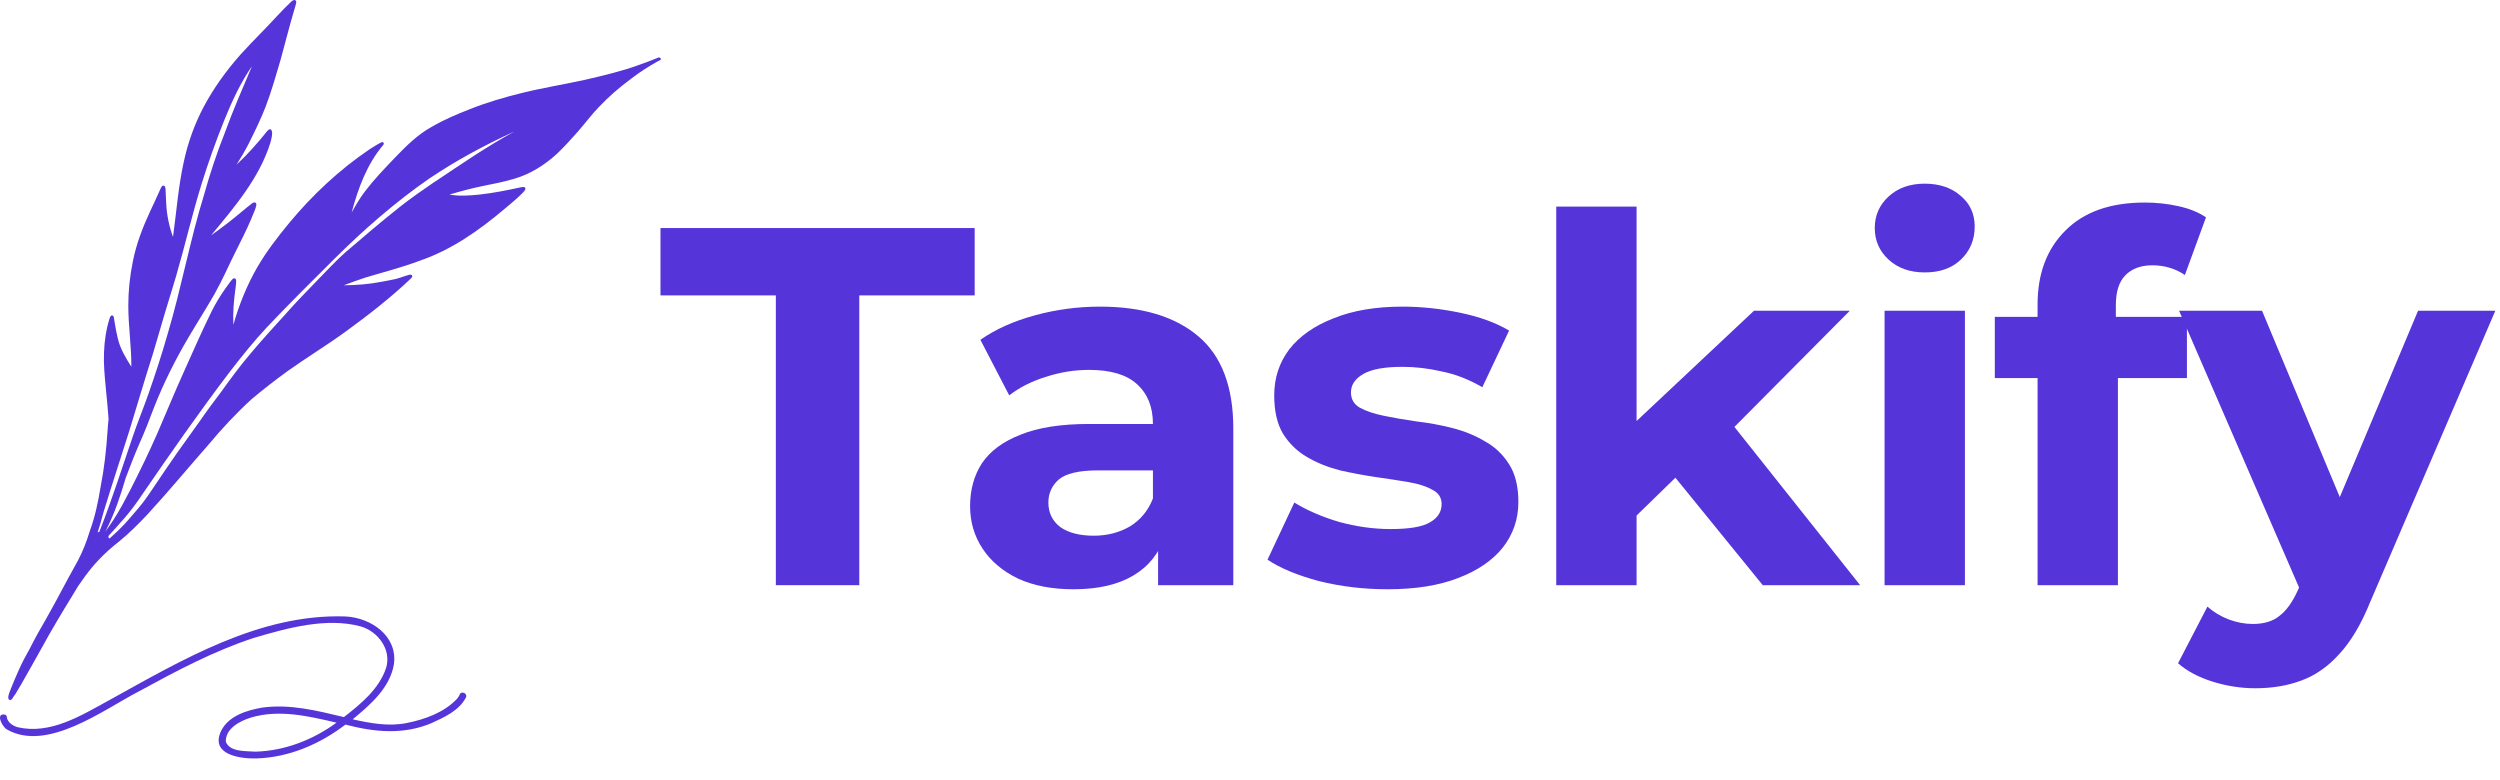
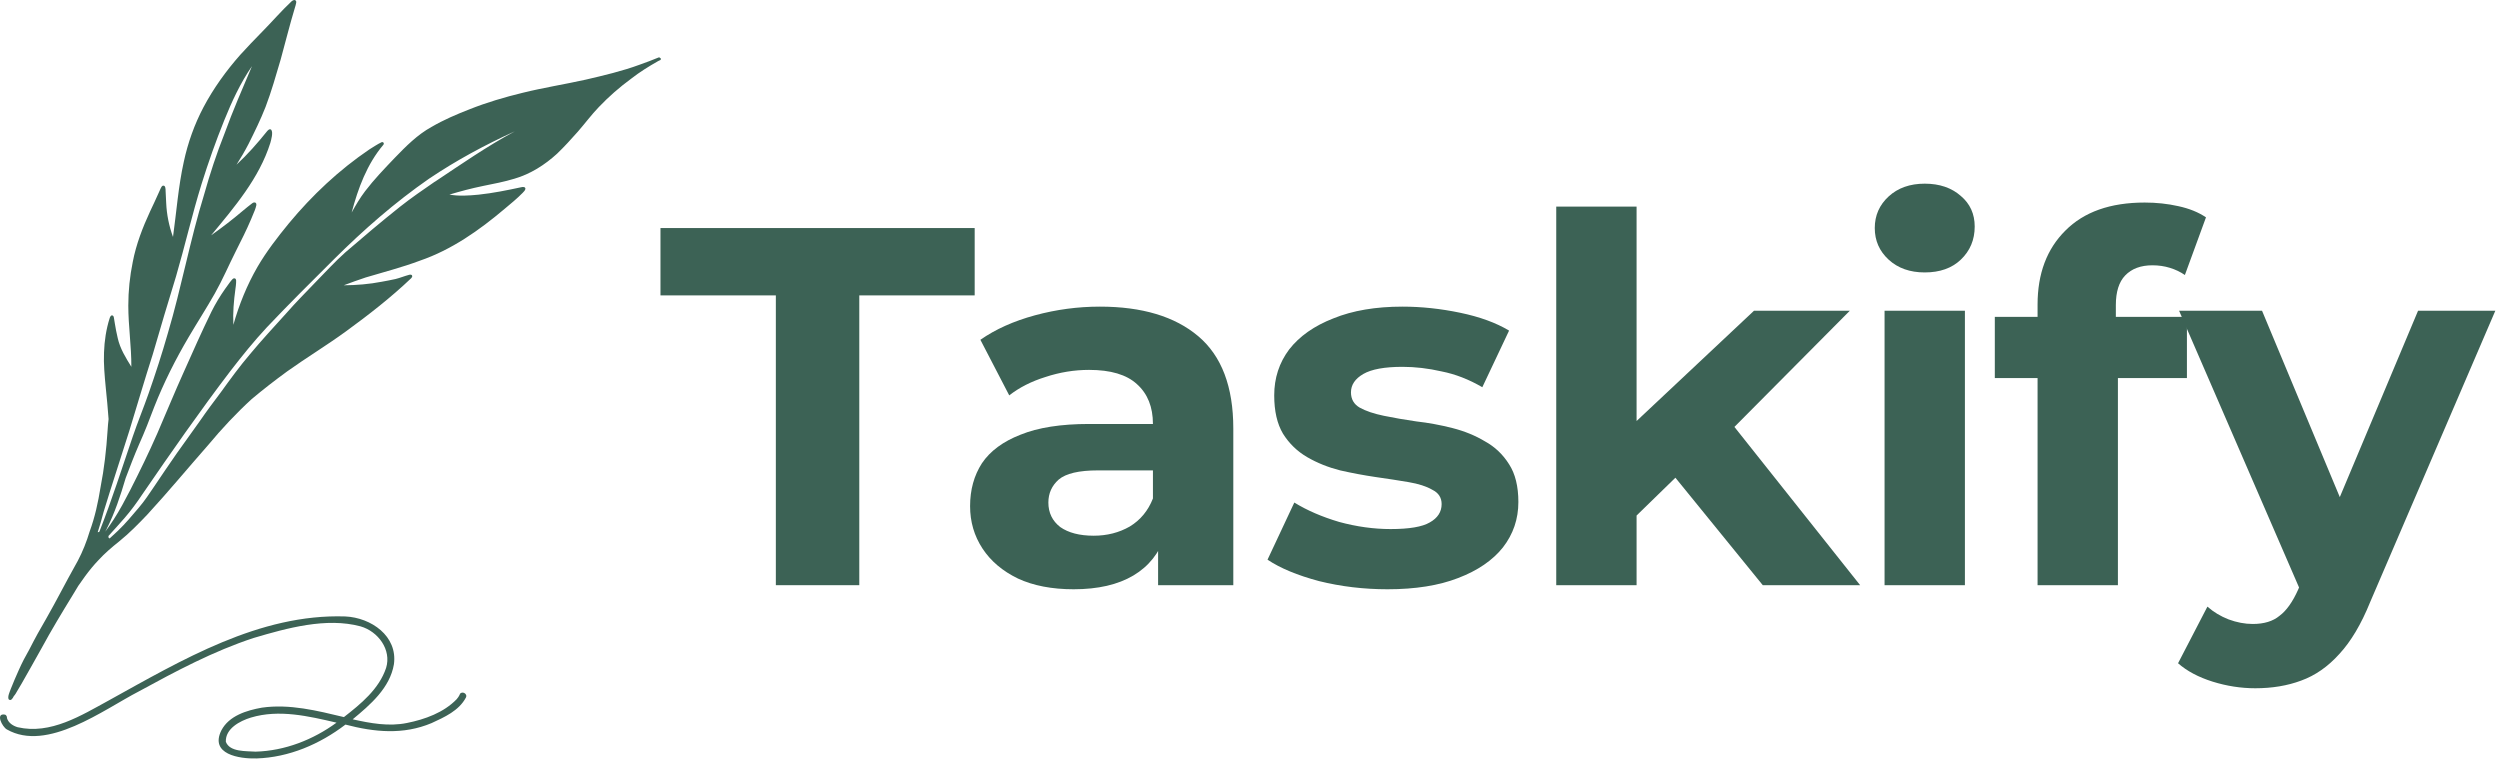
<svg xmlns="http://www.w3.org/2000/svg" width="109" height="34" viewBox="0 0 109 34" fill="none">
-   <path d="M28.791 2.54C28.778 2.514 28.747 2.496 28.716 2.505C28.446 2.62 28.175 2.717 27.896 2.818C27.13 3.101 26.332 3.287 25.535 3.473C24.622 3.676 23.692 3.822 22.784 4.047C22 4.237 21.22 4.467 20.467 4.767C19.9 4.988 19.341 5.227 18.819 5.532C18.198 5.872 17.698 6.38 17.21 6.884C16.763 7.353 16.311 7.821 15.917 8.338C15.695 8.63 15.509 8.948 15.332 9.266C15.611 8.214 16.001 7.154 16.714 6.314C16.767 6.248 16.705 6.168 16.63 6.204C16.448 6.292 16.28 6.407 16.107 6.513C14.787 7.406 13.608 8.515 12.594 9.739C12.098 10.344 11.619 10.963 11.225 11.639C10.768 12.43 10.423 13.283 10.175 14.162C10.148 13.641 10.193 13.12 10.264 12.603C10.277 12.51 10.29 12.421 10.294 12.329C10.294 12.267 10.312 12.178 10.25 12.143C10.206 12.121 10.162 12.143 10.131 12.178C10.091 12.218 10.06 12.262 10.024 12.306C9.953 12.399 9.882 12.496 9.816 12.594C9.595 12.908 9.395 13.239 9.222 13.584C8.797 14.454 8.407 15.334 8.013 16.218C7.614 17.101 7.246 18.003 6.861 18.891C6.493 19.731 6.09 20.557 5.674 21.375C5.448 21.812 5.217 22.25 4.947 22.665C4.832 22.842 4.712 23.014 4.588 23.182C4.606 23.147 4.624 23.116 4.641 23.081C5.005 22.369 5.253 21.609 5.479 20.844C5.665 20.354 5.851 19.863 6.059 19.386C6.303 18.843 6.52 18.29 6.728 17.733C7.144 16.681 7.65 15.674 8.226 14.697C8.598 14.065 8.996 13.447 9.36 12.806C9.701 12.205 9.971 11.569 10.281 10.954C10.512 10.495 10.746 10.035 10.946 9.562C11.003 9.43 11.061 9.293 11.114 9.156C11.136 9.089 11.163 9.019 11.176 8.948C11.176 8.921 11.181 8.89 11.163 8.864C11.123 8.802 11.043 8.824 10.995 8.864C10.853 8.97 10.72 9.08 10.582 9.195C10.139 9.571 9.679 9.925 9.205 10.26C10.219 9.032 11.3 7.777 11.787 6.23C11.823 6.098 11.92 5.766 11.823 5.656C11.757 5.598 11.681 5.678 11.641 5.726C11.229 6.239 10.795 6.734 10.312 7.18C10.498 6.889 10.675 6.588 10.835 6.279C11.101 5.748 11.362 5.214 11.579 4.661C11.836 3.985 12.031 3.291 12.235 2.602C12.443 1.851 12.629 1.091 12.855 0.344C12.877 0.273 12.9 0.202 12.913 0.127C12.913 0.105 12.922 0.079 12.913 0.056C12.9 0.017 12.851 -0.01 12.811 0.003C12.775 0.012 12.74 0.034 12.709 0.061C12.257 0.485 11.854 0.958 11.42 1.395C11.101 1.723 10.777 2.054 10.472 2.394C9.856 3.092 9.307 3.853 8.872 4.675C8.478 5.421 8.19 6.23 8.013 7.056C7.774 8.135 7.694 9.24 7.543 10.331C7.37 9.858 7.269 9.359 7.246 8.851C7.238 8.683 7.229 8.506 7.22 8.325C7.22 8.241 7.22 8.06 7.091 8.099C7.051 8.121 7.029 8.166 7.007 8.21C6.967 8.289 6.932 8.373 6.896 8.457C6.786 8.714 6.662 8.961 6.546 9.213C6.219 9.92 5.935 10.654 5.789 11.418C5.66 12.046 5.594 12.687 5.594 13.323C5.594 14.216 5.731 15.095 5.727 15.992C5.483 15.599 5.235 15.201 5.133 14.742C5.08 14.525 5.04 14.308 5.005 14.092C4.996 14.03 4.982 13.964 4.974 13.902C4.965 13.858 4.965 13.8 4.929 13.769C4.85 13.707 4.796 13.813 4.779 13.88C4.628 14.357 4.553 14.861 4.535 15.365C4.513 15.873 4.562 16.381 4.61 16.889C4.655 17.349 4.703 17.808 4.734 18.272C4.712 18.44 4.703 18.608 4.69 18.776C4.637 19.603 4.544 20.429 4.384 21.242C4.278 21.896 4.141 22.541 3.91 23.169C3.777 23.615 3.605 24.048 3.388 24.459C3.352 24.517 3.321 24.579 3.29 24.636C2.86 25.401 2.466 26.183 2.032 26.943C1.77 27.389 1.518 27.844 1.283 28.308C1.11 28.609 0.951 28.914 0.813 29.228C0.694 29.493 0.579 29.762 0.472 30.032C0.432 30.147 0.317 30.377 0.379 30.491C0.472 30.575 0.548 30.465 0.605 30.346C0.619 30.332 0.632 30.319 0.641 30.306C0.676 30.257 0.707 30.209 0.734 30.156C0.805 30.036 0.876 29.921 0.942 29.806C1.234 29.298 1.518 28.786 1.806 28.273C2.236 27.478 2.705 26.704 3.179 25.931C3.259 25.803 3.334 25.674 3.414 25.542C3.512 25.401 3.609 25.264 3.711 25.122C3.893 24.875 4.088 24.636 4.3 24.415C4.562 24.128 4.889 23.849 5.195 23.606C5.638 23.248 6.037 22.842 6.427 22.431C7.335 21.445 8.19 20.411 9.076 19.404C9.665 18.697 10.299 18.016 10.977 17.397C11.477 16.978 11.996 16.575 12.523 16.191C13.365 15.59 14.251 15.055 15.088 14.445C16.076 13.725 17.042 12.974 17.928 12.13C17.955 12.099 17.986 12.063 17.968 12.019C17.95 11.962 17.879 11.971 17.831 11.984C17.631 12.037 17.441 12.117 17.246 12.165C17.046 12.209 16.843 12.249 16.643 12.284C16.098 12.39 15.54 12.435 14.986 12.439C15.301 12.32 15.62 12.205 15.939 12.099C16.732 11.86 17.534 11.657 18.309 11.365C19.687 10.892 20.892 10.044 21.995 9.111C22.265 8.886 22.54 8.661 22.788 8.409C22.832 8.356 22.899 8.307 22.908 8.232C22.908 8.144 22.802 8.144 22.735 8.161C22.115 8.294 21.49 8.422 20.861 8.488C20.445 8.528 20.01 8.559 19.594 8.484C20.077 8.338 20.564 8.21 21.06 8.108C21.521 8.015 21.986 7.927 22.434 7.79C23.129 7.587 23.754 7.189 24.286 6.703C24.605 6.398 24.901 6.071 25.194 5.74C25.504 5.386 25.783 5.006 26.111 4.666C26.541 4.215 27.01 3.804 27.511 3.437C27.883 3.145 28.282 2.898 28.694 2.664C28.725 2.646 28.756 2.637 28.787 2.62C28.814 2.602 28.822 2.571 28.809 2.54H28.791ZM4.579 23.536C4.579 23.536 4.579 23.536 4.57 23.536H4.575H4.579ZM5.638 18.785C5.979 17.671 6.307 16.553 6.662 15.444C6.994 14.308 7.326 13.173 7.676 12.046C8.066 10.711 8.376 9.354 8.788 8.024C9.081 7.087 9.408 6.159 9.776 5.249C10.108 4.427 10.481 3.618 10.986 2.885C10.574 3.861 10.148 4.829 9.789 5.824C9.444 6.694 9.151 7.582 8.899 8.484C8.283 10.477 7.911 12.536 7.317 14.534C7.065 15.418 6.781 16.293 6.476 17.163C6.258 17.786 6.001 18.409 5.789 19.032C5.315 20.416 4.876 21.812 4.336 23.173C4.327 23.182 4.318 23.191 4.309 23.2C4.291 23.195 4.274 23.2 4.26 23.204C4.353 22.913 4.442 22.616 4.517 22.32C4.876 21.136 5.27 19.965 5.638 18.785ZM18.956 7.923C18.442 8.276 17.928 8.63 17.441 9.014C16.63 9.659 15.841 10.327 15.057 11.003C14.601 11.409 14.189 11.865 13.759 12.302C13.334 12.744 12.904 13.177 12.501 13.637C11.965 14.233 11.415 14.821 10.902 15.44C10.45 15.97 10.037 16.536 9.63 17.101C9.329 17.503 9.023 17.906 8.739 18.321C8.403 18.803 8.053 19.271 7.716 19.753C7.379 20.239 7.047 20.725 6.719 21.216C6.511 21.525 6.303 21.839 6.059 22.126C5.771 22.466 5.474 22.824 5.146 23.138C5.022 23.248 4.903 23.359 4.783 23.474C4.783 23.474 4.783 23.474 4.779 23.474C4.721 23.46 4.721 23.407 4.734 23.363C4.969 23.103 5.204 22.846 5.434 22.581C5.713 22.259 5.966 21.914 6.201 21.56C7.45 19.74 8.713 17.923 10.055 16.164C10.556 15.515 11.074 14.874 11.633 14.273C12.594 13.257 13.586 12.275 14.579 11.286C15.859 10.013 17.224 8.82 18.708 7.79C19.891 6.995 21.149 6.314 22.447 5.726C21.233 6.376 20.099 7.167 18.956 7.927V7.923Z" fill="#5534DA" />
-   <path d="M20.046 30.284C20.011 30.359 19.962 30.425 19.909 30.487C19.351 31.066 18.526 31.366 17.747 31.521C16.958 31.685 16.147 31.534 15.377 31.362C16.143 30.73 17.003 29.992 17.175 28.962C17.344 27.729 16.178 26.93 15.057 26.877C11.309 26.753 7.925 28.781 4.748 30.536C3.543 31.194 2.201 32.038 0.77 31.707C0.57 31.649 0.366 31.521 0.304 31.309C0.309 31.252 0.282 31.185 0.225 31.159C-0.218 31.07 0.096 31.693 0.3 31.804C2.059 32.807 4.504 30.947 6.059 30.142C7.663 29.267 9.32 28.383 11.066 27.813C12.514 27.385 14.229 26.907 15.722 27.31C16.484 27.53 17.078 28.326 16.834 29.121C16.528 30.041 15.735 30.69 14.995 31.265C13.83 30.986 12.621 30.681 11.416 30.854C10.751 30.973 9.985 31.207 9.652 31.844C9.134 32.887 10.432 33.09 11.185 33.068C12.599 33.024 13.945 32.445 15.062 31.592C16.329 31.923 17.583 32.047 18.819 31.526C19.377 31.269 20.011 30.986 20.312 30.416C20.405 30.244 20.13 30.102 20.042 30.275L20.046 30.284ZM11.146 32.772C10.738 32.741 10.02 32.798 9.847 32.343C9.821 31.768 10.459 31.433 10.937 31.287C12.165 30.916 13.458 31.225 14.672 31.508C13.649 32.255 12.421 32.736 11.146 32.772Z" fill="#5534DA" />
-   <path d="M33.827 25.514V12.879H28.797V9.943H42.496V12.879H37.465V25.514H33.827Z" fill="#5534DA" />
-   <path d="M50.493 25.514V23.179L50.268 22.667V18.485C50.268 17.744 50.036 17.165 49.572 16.75C49.123 16.335 48.427 16.127 47.483 16.127C46.84 16.127 46.203 16.231 45.575 16.439C44.961 16.631 44.437 16.898 44.003 17.239L42.745 14.815C43.404 14.355 44.197 13.999 45.125 13.747C46.054 13.495 46.997 13.369 47.955 13.369C49.797 13.369 51.226 13.799 52.244 14.659C53.263 15.519 53.772 16.861 53.772 18.685V25.514H50.493ZM46.81 25.692C45.867 25.692 45.058 25.537 44.384 25.225C43.711 24.899 43.194 24.462 42.835 23.913C42.475 23.364 42.296 22.749 42.296 22.067C42.296 21.355 42.468 20.732 42.812 20.198C43.172 19.664 43.733 19.249 44.497 18.952C45.26 18.641 46.256 18.485 47.483 18.485H50.695V20.509H47.865C47.042 20.509 46.473 20.643 46.158 20.91C45.859 21.177 45.709 21.51 45.709 21.911C45.709 22.356 45.882 22.712 46.226 22.979C46.585 23.231 47.072 23.357 47.686 23.357C48.269 23.357 48.793 23.223 49.258 22.956C49.722 22.674 50.059 22.267 50.268 21.733L50.807 23.334C50.553 24.106 50.089 24.691 49.415 25.092C48.741 25.492 47.873 25.692 46.81 25.692Z" fill="#5534DA" />
-   <path d="M60.496 25.692C59.464 25.692 58.468 25.574 57.51 25.336C56.566 25.084 55.818 24.773 55.264 24.402L56.432 21.911C56.986 22.252 57.637 22.534 58.386 22.756C59.149 22.964 59.898 23.067 60.631 23.067C61.44 23.067 62.009 22.971 62.338 22.778C62.682 22.585 62.855 22.319 62.855 21.977C62.855 21.696 62.72 21.488 62.45 21.355C62.196 21.206 61.852 21.095 61.417 21.021C60.983 20.947 60.504 20.873 59.98 20.799C59.471 20.724 58.955 20.628 58.431 20.509C57.907 20.376 57.427 20.183 56.993 19.931C56.559 19.679 56.207 19.338 55.938 18.908C55.683 18.478 55.556 17.922 55.556 17.239C55.556 16.483 55.773 15.816 56.207 15.237C56.656 14.659 57.3 14.207 58.139 13.88C58.977 13.539 59.98 13.369 61.148 13.369C61.971 13.369 62.81 13.458 63.663 13.636C64.516 13.814 65.228 14.073 65.796 14.414L64.629 16.883C64.045 16.542 63.453 16.312 62.855 16.194C62.271 16.06 61.702 15.994 61.148 15.994C60.369 15.994 59.8 16.098 59.441 16.305C59.082 16.513 58.902 16.78 58.902 17.106C58.902 17.402 59.029 17.625 59.284 17.773C59.553 17.922 59.905 18.04 60.339 18.129C60.773 18.218 61.245 18.3 61.754 18.374C62.278 18.433 62.802 18.53 63.326 18.663C63.85 18.797 64.322 18.989 64.741 19.241C65.175 19.479 65.527 19.812 65.796 20.242C66.066 20.658 66.201 21.206 66.201 21.889C66.201 22.63 65.976 23.29 65.527 23.868C65.078 24.432 64.427 24.877 63.573 25.203C62.735 25.529 61.709 25.692 60.496 25.692Z" fill="#5534DA" />
-   <path d="M70.749 23.067L70.839 18.841L76.475 13.547H80.653L75.24 18.997L73.421 20.465L70.749 23.067ZM67.852 25.514V9.009H71.355V25.514H67.852ZM76.857 25.514L72.77 20.487L74.971 17.796L81.102 25.514H76.857Z" fill="#5534DA" />
-   <path d="M82.167 25.514V13.547H85.67V25.514H82.167ZM83.918 11.878C83.275 11.878 82.751 11.693 82.346 11.322C81.942 10.951 81.74 10.492 81.74 9.943C81.74 9.394 81.942 8.935 82.346 8.564C82.751 8.193 83.275 8.008 83.918 8.008C84.562 8.008 85.086 8.186 85.49 8.542C85.895 8.883 86.097 9.328 86.097 9.876C86.097 10.455 85.895 10.937 85.49 11.322C85.101 11.693 84.577 11.878 83.918 11.878Z" fill="#5534DA" />
-   <path d="M88.838 25.514V13.28C88.838 11.93 89.242 10.855 90.05 10.054C90.859 9.239 92.012 8.831 93.509 8.831C94.018 8.831 94.504 8.883 94.969 8.987C95.448 9.09 95.852 9.254 96.181 9.476L95.261 11.99C95.066 11.856 94.849 11.752 94.609 11.678C94.37 11.604 94.115 11.567 93.846 11.567C93.337 11.567 92.94 11.715 92.656 12.012C92.386 12.294 92.251 12.724 92.251 13.302V14.414L92.341 15.905V25.514H88.838ZM86.974 16.483V13.814H95.35V16.483H86.974Z" fill="#5534DA" />
-   <path d="M98.332 30.008C97.703 30.008 97.082 29.911 96.468 29.719C95.854 29.526 95.352 29.259 94.963 28.918L96.243 26.449C96.513 26.686 96.82 26.871 97.164 27.005C97.523 27.138 97.875 27.205 98.219 27.205C98.713 27.205 99.103 27.086 99.387 26.849C99.687 26.627 99.956 26.248 100.196 25.715L100.825 24.246L101.094 23.868L105.428 13.547H108.797L103.34 26.248C102.95 27.212 102.501 27.969 101.992 28.517C101.498 29.066 100.944 29.452 100.33 29.674C99.732 29.897 99.065 30.008 98.332 30.008ZM100.398 25.982L95.008 13.547H98.624L102.801 23.557L100.398 25.982Z" fill="#5534DA" />
+   <path d="M28.791 2.54C28.778 2.514 28.747 2.496 28.716 2.505C28.446 2.62 28.175 2.717 27.896 2.818C27.13 3.101 26.332 3.287 25.535 3.473C24.622 3.676 23.692 3.822 22.784 4.047C22 4.237 21.22 4.467 20.467 4.767C19.9 4.988 19.341 5.227 18.819 5.532C18.198 5.872 17.698 6.38 17.21 6.884C16.763 7.353 16.311 7.821 15.917 8.338C15.695 8.63 15.509 8.948 15.332 9.266C15.611 8.214 16.001 7.154 16.714 6.314C16.767 6.248 16.705 6.168 16.63 6.204C16.448 6.292 16.28 6.407 16.107 6.513C14.787 7.406 13.608 8.515 12.594 9.739C12.098 10.344 11.619 10.963 11.225 11.639C10.768 12.43 10.423 13.283 10.175 14.162C10.148 13.641 10.193 13.12 10.264 12.603C10.277 12.51 10.29 12.421 10.294 12.329C10.294 12.267 10.312 12.178 10.25 12.143C10.206 12.121 10.162 12.143 10.131 12.178C10.091 12.218 10.06 12.262 10.024 12.306C9.953 12.399 9.882 12.496 9.816 12.594C9.595 12.908 9.395 13.239 9.222 13.584C8.797 14.454 8.407 15.334 8.013 16.218C7.614 17.101 7.246 18.003 6.861 18.891C6.493 19.731 6.09 20.557 5.674 21.375C5.448 21.812 5.217 22.25 4.947 22.665C4.832 22.842 4.712 23.014 4.588 23.182C4.606 23.147 4.624 23.116 4.641 23.081C5.005 22.369 5.253 21.609 5.479 20.844C5.665 20.354 5.851 19.863 6.059 19.386C6.303 18.843 6.52 18.29 6.728 17.733C7.144 16.681 7.65 15.674 8.226 14.697C8.598 14.065 8.996 13.447 9.36 12.806C9.701 12.205 9.971 11.569 10.281 10.954C10.512 10.495 10.746 10.035 10.946 9.562C11.003 9.43 11.061 9.293 11.114 9.156C11.136 9.089 11.163 9.019 11.176 8.948C11.176 8.921 11.181 8.89 11.163 8.864C11.123 8.802 11.043 8.824 10.995 8.864C10.853 8.97 10.72 9.08 10.582 9.195C10.139 9.571 9.679 9.925 9.205 10.26C10.219 9.032 11.3 7.777 11.787 6.23C11.823 6.098 11.92 5.766 11.823 5.656C11.757 5.598 11.681 5.678 11.641 5.726C11.229 6.239 10.795 6.734 10.312 7.18C10.498 6.889 10.675 6.588 10.835 6.279C11.101 5.748 11.362 5.214 11.579 4.661C11.836 3.985 12.031 3.291 12.235 2.602C12.443 1.851 12.629 1.091 12.855 0.344C12.877 0.273 12.9 0.202 12.913 0.127C12.913 0.105 12.922 0.079 12.913 0.056C12.9 0.017 12.851 -0.01 12.811 0.003C12.775 0.012 12.74 0.034 12.709 0.061C12.257 0.485 11.854 0.958 11.42 1.395C11.101 1.723 10.777 2.054 10.472 2.394C9.856 3.092 9.307 3.853 8.872 4.675C8.478 5.421 8.19 6.23 8.013 7.056C7.774 8.135 7.694 9.24 7.543 10.331C7.37 9.858 7.269 9.359 7.246 8.851C7.238 8.683 7.229 8.506 7.22 8.325C7.22 8.241 7.22 8.06 7.091 8.099C7.051 8.121 7.029 8.166 7.007 8.21C6.967 8.289 6.932 8.373 6.896 8.457C6.786 8.714 6.662 8.961 6.546 9.213C6.219 9.92 5.935 10.654 5.789 11.418C5.66 12.046 5.594 12.687 5.594 13.323C5.594 14.216 5.731 15.095 5.727 15.992C5.483 15.599 5.235 15.201 5.133 14.742C5.08 14.525 5.04 14.308 5.005 14.092C4.996 14.03 4.982 13.964 4.974 13.902C4.965 13.858 4.965 13.8 4.929 13.769C4.85 13.707 4.796 13.813 4.779 13.88C4.628 14.357 4.553 14.861 4.535 15.365C4.513 15.873 4.562 16.381 4.61 16.889C4.655 17.349 4.703 17.808 4.734 18.272C4.712 18.44 4.703 18.608 4.69 18.776C4.637 19.603 4.544 20.429 4.384 21.242C4.278 21.896 4.141 22.541 3.91 23.169C3.777 23.615 3.605 24.048 3.388 24.459C3.352 24.517 3.321 24.579 3.29 24.636C2.86 25.401 2.466 26.183 2.032 26.943C1.77 27.389 1.518 27.844 1.283 28.308C1.11 28.609 0.951 28.914 0.813 29.228C0.694 29.493 0.579 29.762 0.472 30.032C0.432 30.147 0.317 30.377 0.379 30.491C0.472 30.575 0.548 30.465 0.605 30.346C0.619 30.332 0.632 30.319 0.641 30.306C0.676 30.257 0.707 30.209 0.734 30.156C0.805 30.036 0.876 29.921 0.942 29.806C1.234 29.298 1.518 28.786 1.806 28.273C2.236 27.478 2.705 26.704 3.179 25.931C3.259 25.803 3.334 25.674 3.414 25.542C3.512 25.401 3.609 25.264 3.711 25.122C3.893 24.875 4.088 24.636 4.3 24.415C4.562 24.128 4.889 23.849 5.195 23.606C5.638 23.248 6.037 22.842 6.427 22.431C7.335 21.445 8.19 20.411 9.076 19.404C9.665 18.697 10.299 18.016 10.977 17.397C11.477 16.978 11.996 16.575 12.523 16.191C13.365 15.59 14.251 15.055 15.088 14.445C16.076 13.725 17.042 12.974 17.928 12.13C17.955 12.099 17.986 12.063 17.968 12.019C17.95 11.962 17.879 11.971 17.831 11.984C17.631 12.037 17.441 12.117 17.246 12.165C17.046 12.209 16.843 12.249 16.643 12.284C16.098 12.39 15.54 12.435 14.986 12.439C15.301 12.32 15.62 12.205 15.939 12.099C16.732 11.86 17.534 11.657 18.309 11.365C19.687 10.892 20.892 10.044 21.995 9.111C22.265 8.886 22.54 8.661 22.788 8.409C22.832 8.356 22.899 8.307 22.908 8.232C22.908 8.144 22.802 8.144 22.735 8.161C22.115 8.294 21.49 8.422 20.861 8.488C20.445 8.528 20.01 8.559 19.594 8.484C20.077 8.338 20.564 8.21 21.06 8.108C21.521 8.015 21.986 7.927 22.434 7.79C23.129 7.587 23.754 7.189 24.286 6.703C24.605 6.398 24.901 6.071 25.194 5.74C25.504 5.386 25.783 5.006 26.111 4.666C26.541 4.215 27.01 3.804 27.511 3.437C27.883 3.145 28.282 2.898 28.694 2.664C28.725 2.646 28.756 2.637 28.787 2.62C28.814 2.602 28.822 2.571 28.809 2.54H28.791ZM4.579 23.536C4.579 23.536 4.579 23.536 4.57 23.536H4.575H4.579ZM5.638 18.785C5.979 17.671 6.307 16.553 6.662 15.444C6.994 14.308 7.326 13.173 7.676 12.046C8.066 10.711 8.376 9.354 8.788 8.024C9.081 7.087 9.408 6.159 9.776 5.249C10.108 4.427 10.481 3.618 10.986 2.885C10.574 3.861 10.148 4.829 9.789 5.824C9.444 6.694 9.151 7.582 8.899 8.484C8.283 10.477 7.911 12.536 7.317 14.534C7.065 15.418 6.781 16.293 6.476 17.163C6.258 17.786 6.001 18.409 5.789 19.032C5.315 20.416 4.876 21.812 4.336 23.173C4.327 23.182 4.318 23.191 4.309 23.2C4.291 23.195 4.274 23.2 4.26 23.204C4.353 22.913 4.442 22.616 4.517 22.32C4.876 21.136 5.27 19.965 5.638 18.785ZM18.956 7.923C18.442 8.276 17.928 8.63 17.441 9.014C16.63 9.659 15.841 10.327 15.057 11.003C14.601 11.409 14.189 11.865 13.759 12.302C13.334 12.744 12.904 13.177 12.501 13.637C11.965 14.233 11.415 14.821 10.902 15.44C10.45 15.97 10.037 16.536 9.63 17.101C9.329 17.503 9.023 17.906 8.739 18.321C8.403 18.803 8.053 19.271 7.716 19.753C7.379 20.239 7.047 20.725 6.719 21.216C6.511 21.525 6.303 21.839 6.059 22.126C5.771 22.466 5.474 22.824 5.146 23.138C5.022 23.248 4.903 23.359 4.783 23.474C4.783 23.474 4.783 23.474 4.779 23.474C4.721 23.46 4.721 23.407 4.734 23.363C4.969 23.103 5.204 22.846 5.434 22.581C5.713 22.259 5.966 21.914 6.201 21.56C7.45 19.74 8.713 17.923 10.055 16.164C10.556 15.515 11.074 14.874 11.633 14.273C12.594 13.257 13.586 12.275 14.579 11.286C15.859 10.013 17.224 8.82 18.708 7.79C19.891 6.995 21.149 6.314 22.447 5.726C21.233 6.376 20.099 7.167 18.956 7.927V7.923Z" fill="#3C6255" />
+   <path d="M20.046 30.284C20.011 30.359 19.962 30.425 19.909 30.487C19.351 31.066 18.526 31.366 17.747 31.521C16.958 31.685 16.147 31.534 15.377 31.362C16.143 30.73 17.003 29.992 17.175 28.962C17.344 27.729 16.178 26.93 15.057 26.877C11.309 26.753 7.925 28.781 4.748 30.536C3.543 31.194 2.201 32.038 0.77 31.707C0.57 31.649 0.366 31.521 0.304 31.309C0.309 31.252 0.282 31.185 0.225 31.159C-0.218 31.07 0.096 31.693 0.3 31.804C2.059 32.807 4.504 30.947 6.059 30.142C7.663 29.267 9.32 28.383 11.066 27.813C12.514 27.385 14.229 26.907 15.722 27.31C16.484 27.53 17.078 28.326 16.834 29.121C16.528 30.041 15.735 30.69 14.995 31.265C13.83 30.986 12.621 30.681 11.416 30.854C10.751 30.973 9.985 31.207 9.652 31.844C9.134 32.887 10.432 33.09 11.185 33.068C12.599 33.024 13.945 32.445 15.062 31.592C16.329 31.923 17.583 32.047 18.819 31.526C19.377 31.269 20.011 30.986 20.312 30.416C20.405 30.244 20.13 30.102 20.042 30.275L20.046 30.284ZM11.146 32.772C10.738 32.741 10.02 32.798 9.847 32.343C9.821 31.768 10.459 31.433 10.937 31.287C12.165 30.916 13.458 31.225 14.672 31.508C13.649 32.255 12.421 32.736 11.146 32.772Z" fill="#3C6255" />
+   <path d="M33.827 25.514V12.879H28.797V9.943H42.496V12.879H37.465V25.514H33.827Z" fill="#3C6255" />
+   <path d="M50.493 25.514V23.179L50.268 22.667V18.485C50.268 17.744 50.036 17.165 49.572 16.75C49.123 16.335 48.427 16.127 47.483 16.127C46.84 16.127 46.203 16.231 45.575 16.439C44.961 16.631 44.437 16.898 44.003 17.239L42.745 14.815C43.404 14.355 44.197 13.999 45.125 13.747C46.054 13.495 46.997 13.369 47.955 13.369C49.797 13.369 51.226 13.799 52.244 14.659C53.263 15.519 53.772 16.861 53.772 18.685V25.514H50.493ZM46.81 25.692C45.867 25.692 45.058 25.537 44.384 25.225C43.711 24.899 43.194 24.462 42.835 23.913C42.475 23.364 42.296 22.749 42.296 22.067C42.296 21.355 42.468 20.732 42.812 20.198C43.172 19.664 43.733 19.249 44.497 18.952C45.26 18.641 46.256 18.485 47.483 18.485H50.695V20.509H47.865C47.042 20.509 46.473 20.643 46.158 20.91C45.859 21.177 45.709 21.51 45.709 21.911C45.709 22.356 45.882 22.712 46.226 22.979C46.585 23.231 47.072 23.357 47.686 23.357C48.269 23.357 48.793 23.223 49.258 22.956C49.722 22.674 50.059 22.267 50.268 21.733L50.807 23.334C50.553 24.106 50.089 24.691 49.415 25.092C48.741 25.492 47.873 25.692 46.81 25.692Z" fill="#3C6255" />
+   <path d="M60.496 25.692C59.464 25.692 58.468 25.574 57.51 25.336C56.566 25.084 55.818 24.773 55.264 24.402L56.432 21.911C56.986 22.252 57.637 22.534 58.386 22.756C59.149 22.964 59.898 23.067 60.631 23.067C61.44 23.067 62.009 22.971 62.338 22.778C62.682 22.585 62.855 22.319 62.855 21.977C62.855 21.696 62.72 21.488 62.45 21.355C62.196 21.206 61.852 21.095 61.417 21.021C60.983 20.947 60.504 20.873 59.98 20.799C59.471 20.724 58.955 20.628 58.431 20.509C57.907 20.376 57.427 20.183 56.993 19.931C56.559 19.679 56.207 19.338 55.938 18.908C55.683 18.478 55.556 17.922 55.556 17.239C55.556 16.483 55.773 15.816 56.207 15.237C56.656 14.659 57.3 14.207 58.139 13.88C58.977 13.539 59.98 13.369 61.148 13.369C61.971 13.369 62.81 13.458 63.663 13.636C64.516 13.814 65.228 14.073 65.796 14.414L64.629 16.883C64.045 16.542 63.453 16.312 62.855 16.194C62.271 16.06 61.702 15.994 61.148 15.994C60.369 15.994 59.8 16.098 59.441 16.305C59.082 16.513 58.902 16.78 58.902 17.106C58.902 17.402 59.029 17.625 59.284 17.773C59.553 17.922 59.905 18.04 60.339 18.129C60.773 18.218 61.245 18.3 61.754 18.374C62.278 18.433 62.802 18.53 63.326 18.663C63.85 18.797 64.322 18.989 64.741 19.241C65.175 19.479 65.527 19.812 65.796 20.242C66.066 20.658 66.201 21.206 66.201 21.889C66.201 22.63 65.976 23.29 65.527 23.868C65.078 24.432 64.427 24.877 63.573 25.203C62.735 25.529 61.709 25.692 60.496 25.692Z" fill="#3C6255" />
+   <path d="M70.749 23.067L70.839 18.841L76.475 13.547H80.653L75.24 18.997L73.421 20.465L70.749 23.067ZM67.852 25.514V9.009H71.355V25.514H67.852ZM76.857 25.514L72.77 20.487L74.971 17.796L81.102 25.514H76.857Z" fill="#3C6255" />
+   <path d="M82.167 25.514V13.547H85.67V25.514H82.167ZM83.918 11.878C83.275 11.878 82.751 11.693 82.346 11.322C81.942 10.951 81.74 10.492 81.74 9.943C81.74 9.394 81.942 8.935 82.346 8.564C82.751 8.193 83.275 8.008 83.918 8.008C84.562 8.008 85.086 8.186 85.49 8.542C85.895 8.883 86.097 9.328 86.097 9.876C86.097 10.455 85.895 10.937 85.49 11.322C85.101 11.693 84.577 11.878 83.918 11.878Z" fill="#3C6255" />
+   <path d="M88.838 25.514V13.28C88.838 11.93 89.242 10.855 90.05 10.054C90.859 9.239 92.012 8.831 93.509 8.831C94.018 8.831 94.504 8.883 94.969 8.987C95.448 9.09 95.852 9.254 96.181 9.476L95.261 11.99C95.066 11.856 94.849 11.752 94.609 11.678C94.37 11.604 94.115 11.567 93.846 11.567C93.337 11.567 92.94 11.715 92.656 12.012C92.386 12.294 92.251 12.724 92.251 13.302V14.414L92.341 15.905V25.514H88.838ZM86.974 16.483V13.814H95.35V16.483H86.974Z" fill="#3C6255" />
+   <path d="M98.332 30.008C97.703 30.008 97.082 29.911 96.468 29.719C95.854 29.526 95.352 29.259 94.963 28.918L96.243 26.449C96.513 26.686 96.82 26.871 97.164 27.005C97.523 27.138 97.875 27.205 98.219 27.205C98.713 27.205 99.103 27.086 99.387 26.849C99.687 26.627 99.956 26.248 100.196 25.715L100.825 24.246L101.094 23.868L105.428 13.547H108.797L103.34 26.248C102.95 27.212 102.501 27.969 101.992 28.517C101.498 29.066 100.944 29.452 100.33 29.674C99.732 29.897 99.065 30.008 98.332 30.008ZM100.398 25.982L95.008 13.547H98.624L102.801 23.557L100.398 25.982Z" fill="#3C6255" />
</svg>
